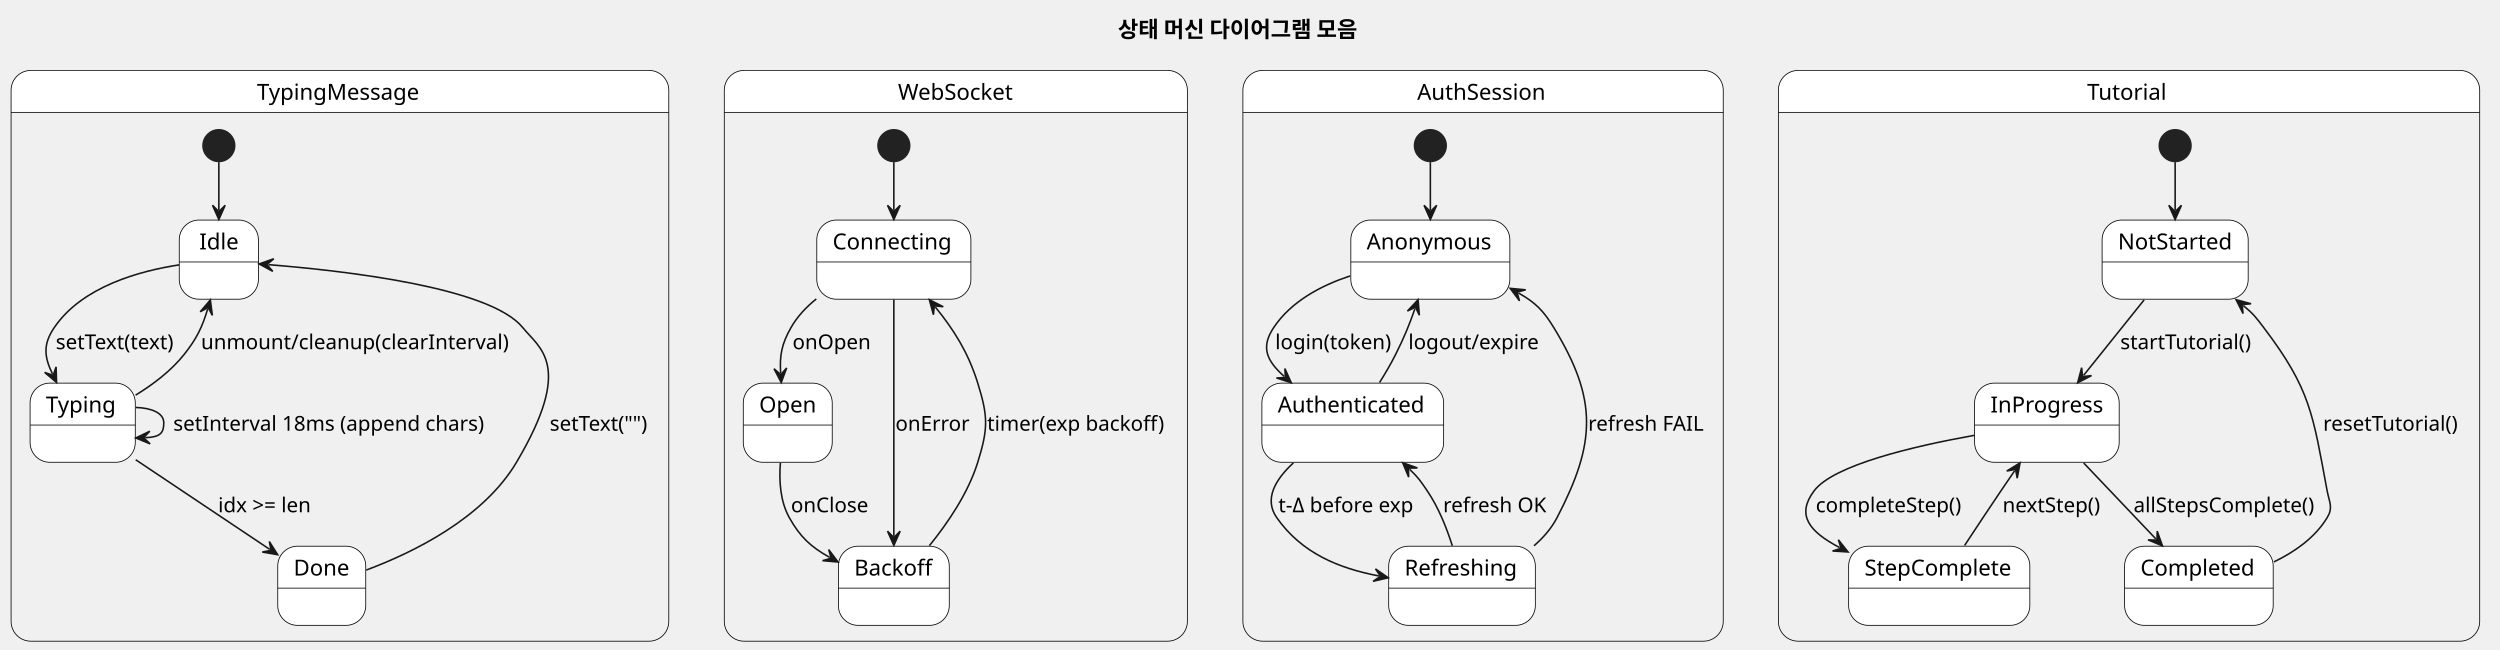
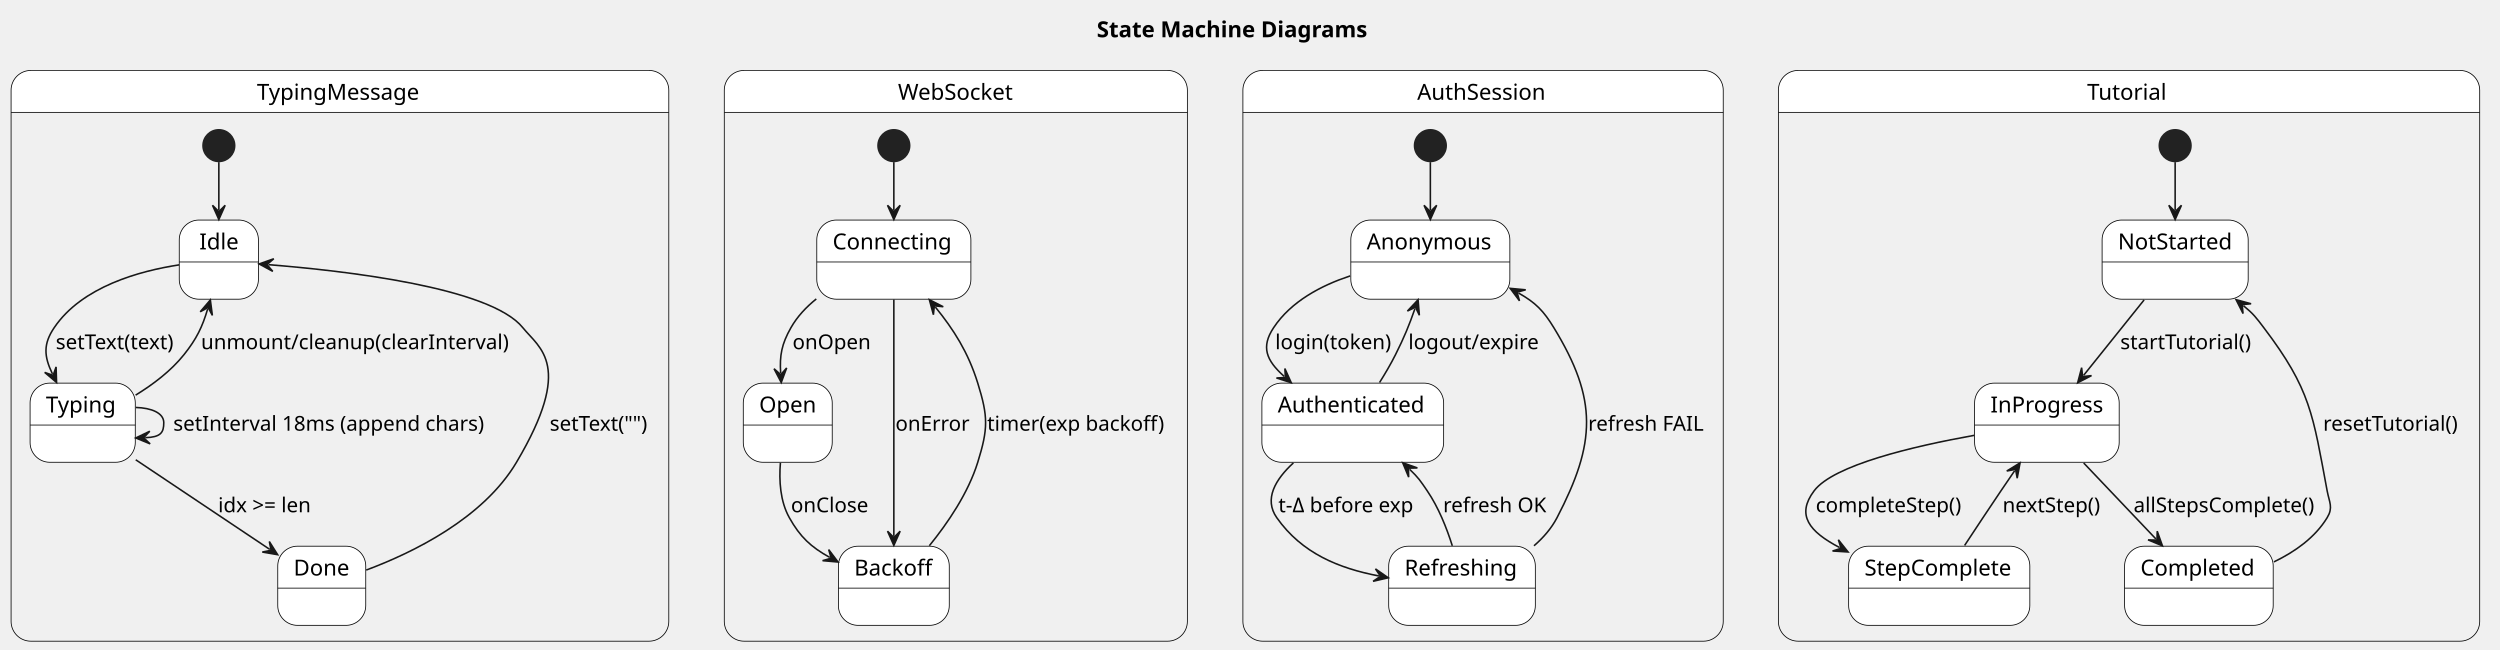
<svg xmlns="http://www.w3.org/2000/svg" contentStyleType="text/css" data-diagram-type="STATE" height="410px" preserveAspectRatio="none" style="width:1579px;height:410px;background:#FFFFFF;" version="1.1" viewBox="0 0 1579 410" width="1579px" zoomAndPan="magnify">
  <defs />
  <g>
    <g class="title" data-source-line="8">
-       <text fill="#000000" font-family="sans-serif" font-size="14" font-weight="bold" lengthAdjust="spacing" textLength="147.053" x="706.063" y="23.535">상태 머신 다이어그램 모음</text>
+       <text fill="#000000" font-family="sans-serif" font-size="14" font-weight="bold" lengthAdjust="spacing" textLength="173.749" x="692.715" y="23.535">State Machine Diagrams</text>
    </g>
    <path d="M19.5,44.488 L409.907,44.488 A12.5,12.5 0 0 1 422.407,56.988 L422.407,70.977 L7,70.977 L7,56.988 A12.5,12.5 0 0 1 19.5,44.488" fill="#FFFFFF" />
    <rect fill="none" height="360.488" rx="12.5" ry="12.5" style="stroke:#000000;stroke-width:0.5;" width="415.407" x="7" y="44.488" />
    <line style="stroke:#000000;stroke-width:0.5;" x1="7" x2="422.407" y1="70.977" y2="70.977" />
    <text fill="#000000" font-family="sans-serif" font-size="14" lengthAdjust="spacing" textLength="104.836" x="162.285" y="63.023">TypingMessage</text>
    <ellipse cx="138.22" cy="91.977" fill="#222222" rx="10" ry="10" style="stroke:#222222;stroke-width:1;" />
    <g id="TypingMessage.Idle">
      <rect fill="#FFFFFF" height="50" rx="12.5" ry="12.5" style="stroke:#000000;stroke-width:0.5;" width="50" x="113.22" y="138.977" />
      <line style="stroke:#000000;stroke-width:0.5;" x1="113.22" x2="163.22" y1="165.465" y2="165.465" />
      <text fill="#000000" font-family="sans-serif" font-size="14" lengthAdjust="spacing" textLength="24.691" x="125.874" y="157.512">Idle</text>
    </g>
    <g id="TypingMessage.Typing">
      <rect fill="#FFFFFF" height="50" rx="12.5" ry="12.5" style="stroke:#000000;stroke-width:0.5;" width="66.443" x="19" y="241.977" />
      <line style="stroke:#000000;stroke-width:0.5;" x1="19" x2="85.443" y1="268.465" y2="268.465" />
      <text fill="#000000" font-family="sans-serif" font-size="14" lengthAdjust="spacing" textLength="46.443" x="29" y="260.512">Typing</text>
    </g>
    <g id="TypingMessage.Done">
      <rect fill="#FFFFFF" height="50" rx="12.5" ry="12.5" style="stroke:#000000;stroke-width:0.5;" width="55.574" x="175.43" y="344.977" />
      <line style="stroke:#000000;stroke-width:0.5;" x1="175.43" x2="231.004" y1="371.465" y2="371.465" />
      <text fill="#000000" font-family="sans-serif" font-size="14" lengthAdjust="spacing" textLength="35.574" x="185.43" y="363.512">Done</text>
    </g>
    <g class="link" data-entity-1=".start.TypingMessage" data-entity-2="Idle" data-source-line="12" data-uid="lnk4" id="link_.start.TypingMessage_Idle">
      <path d="M138.22,102.417 C138.22,111.677 138.22,120.167 138.22,132.657" fill="none" id="*start*TypingMessage-to-Idle" style="stroke:#181818;stroke-width:1;" />
      <polygon fill="#181818" points="138.22,138.657,142.22,129.657,138.22,133.657,134.22,129.657,138.22,138.657" style="stroke:#181818;stroke-width:1;" />
    </g>
    <g class="link" data-entity-1="Idle" data-entity-2="Typing" data-source-line="13" data-uid="lnk6" id="link_Idle_Typing">
      <path d="M113.13,167.297 C88.37,171.077 51.75,180.987 34.22,206.977 C27.27,217.277 27.714,224.952 33.124,236.172" fill="none" id="Idle-to-Typing" style="stroke:#181818;stroke-width:1;" />
      <polygon fill="#181818" points="35.73,241.577,35.424,231.732,33.558,237.073,28.218,235.207,35.73,241.577" style="stroke:#181818;stroke-width:1;" />
      <text fill="#000000" font-family="sans-serif" font-size="13" lengthAdjust="spacing" textLength="80.425" x="35.22" y="220.545">setText(text)</text>
    </g>
    <g class="link" data-entity-1="Typing" data-entity-2="Typing" data-source-line="14" data-uid="lnk7" id="link_Typing_Typing">
      <path d="M85.72,257.347 C95.69,257.627 103.44,260.837 103.44,266.977 C103.44,273.117 101.688,276.152 91.718,276.442" fill="none" id="Typing-to-Typing" style="stroke:#181818;stroke-width:1;" />
      <polygon fill="#181818" points="85.72,276.617,94.832,280.353,90.718,276.471,94.6,272.357,85.72,276.617" style="stroke:#181818;stroke-width:1;" />
      <text fill="#000000" font-family="sans-serif" font-size="13" lengthAdjust="spacing" textLength="202.522" x="109.44" y="272.045">setInterval 18ms (append chars)</text>
    </g>
    <g class="link" data-entity-1="Typing" data-entity-2="Done" data-source-line="15" data-uid="lnk9" id="link_Typing_Done">
      <path d="M85.73,290.397 C112.67,308.407 145.073,330.081 170.383,347.011" fill="none" id="Typing-to-Done" style="stroke:#181818;stroke-width:1;" />
      <polygon fill="#181818" points="175.37,350.347,170.113,342.018,171.214,347.567,165.665,348.667,175.37,350.347" style="stroke:#181818;stroke-width:1;" />
      <text fill="#000000" font-family="sans-serif" font-size="13" lengthAdjust="spacing" textLength="67.876" x="137.76" y="323.545">idx &gt;= len</text>
    </g>
    <g class="link" data-entity-1="Done" data-entity-2="Idle" data-source-line="16" data-uid="lnk10" id="link_Done_Idle">
      <path d="M231.3,360.057 C260.6,349.127 305.15,327.517 326.22,291.977 C362.66,230.507 340.76,220.067 330.22,206.977 C309.58,181.327 216.911,170.954 169.611,167.174" fill="none" id="Done-to-Idle" style="stroke:#181818;stroke-width:1;" />
      <polygon fill="#181818" points="163.63,166.697,172.283,171.401,168.614,167.095,172.92,163.426,163.63,166.697" style="stroke:#181818;stroke-width:1;" />
      <text fill="#000000" font-family="sans-serif" font-size="13" lengthAdjust="spacing" textLength="65.197" x="347.21" y="272.045">setText("")</text>
    </g>
    <g class="link" data-entity-1="Typing" data-entity-2="Idle" data-source-line="17" data-uid="lnk11" id="link_Typing_Idle">
      <path d="M85.65,249.567 C96.58,242.877 108.02,234.257 116.22,223.977 C124.2,213.977 127.77,206.548 131.15,195.178" fill="none" id="Typing-to-Idle" style="stroke:#181818;stroke-width:1;" />
      <polygon fill="#181818" points="132.86,189.427,126.461,196.914,131.435,194.219,134.13,199.193,132.86,189.427" style="stroke:#181818;stroke-width:1;" />
      <text fill="#000000" font-family="sans-serif" font-size="13" lengthAdjust="spacing" textLength="198.745" x="126.96" y="220.545">unmount/cleanup(clearInterval)</text>
    </g>
    <path d="M469.96,44.488 L737.448,44.488 A12.5,12.5 0 0 1 749.948,56.988 L749.948,70.977 L457.46,70.977 L457.46,56.988 A12.5,12.5 0 0 1 469.96,44.488" fill="#FFFFFF" />
    <rect fill="none" height="360.488" rx="12.5" ry="12.5" style="stroke:#000000;stroke-width:0.5;" width="292.488" x="457.46" y="44.488" />
    <line style="stroke:#000000;stroke-width:0.5;" x1="457.46" x2="749.948" y1="70.977" y2="70.977" />
    <text fill="#000000" font-family="sans-serif" font-size="14" lengthAdjust="spacing" textLength="73.117" x="567.145" y="63.023">WebSocket</text>
    <ellipse cx="564.55" cy="91.977" fill="#222222" rx="10" ry="10" style="stroke:#222222;stroke-width:1;" />
    <g id="WebSocket.Connecting">
      <rect fill="#FFFFFF" height="50" rx="12.5" ry="12.5" style="stroke:#000000;stroke-width:0.5;" width="97.335" x="515.88" y="138.977" />
      <line style="stroke:#000000;stroke-width:0.5;" x1="515.88" x2="613.215" y1="165.465" y2="165.465" />
      <text fill="#000000" font-family="sans-serif" font-size="14" lengthAdjust="spacing" textLength="77.335" x="525.88" y="157.512">Connecting</text>
    </g>
    <g id="WebSocket.Open">
      <rect fill="#FFFFFF" height="50" rx="12.5" ry="12.5" style="stroke:#000000;stroke-width:0.5;" width="56.176" x="469.46" y="241.977" />
      <line style="stroke:#000000;stroke-width:0.5;" x1="469.46" x2="525.636" y1="268.465" y2="268.465" />
      <text fill="#000000" font-family="sans-serif" font-size="14" lengthAdjust="spacing" textLength="36.176" x="479.46" y="260.512">Open</text>
    </g>
    <g id="WebSocket.Backoff">
      <rect fill="#FFFFFF" height="50" rx="12.5" ry="12.5" style="stroke:#000000;stroke-width:0.5;" width="70.032" x="529.53" y="344.977" />
      <line style="stroke:#000000;stroke-width:0.5;" x1="529.53" x2="599.562" y1="371.465" y2="371.465" />
      <text fill="#000000" font-family="sans-serif" font-size="14" lengthAdjust="spacing" textLength="50.032" x="539.53" y="363.512">Backoff</text>
    </g>
    <g class="link" data-entity-1=".start.WebSocket" data-entity-2="Connecting" data-source-line="22" data-uid="lnk14" id="link_.start.WebSocket_Connecting">
      <path d="M564.55,102.417 C564.55,111.677 564.55,120.167 564.55,132.657" fill="none" id="*start*WebSocket-to-Connecting" style="stroke:#181818;stroke-width:1;" />
      <polygon fill="#181818" points="564.55,138.657,568.55,129.657,564.55,133.657,560.55,129.657,564.55,138.657" style="stroke:#181818;stroke-width:1;" />
    </g>
    <g class="link" data-entity-1="Connecting" data-entity-2="Open" data-source-line="23" data-uid="lnk16" id="link_Connecting_Open">
      <path d="M515.57,188.807 C509.2,193.927 503.52,199.967 499.55,206.977 C493.69,217.317 492.356,224.418 493.056,235.628" fill="none" id="Connecting-to-Open" style="stroke:#181818;stroke-width:1;" />
      <polygon fill="#181818" points="493.43,241.617,496.861,232.385,493.118,236.626,488.877,232.883,493.43,241.617" style="stroke:#181818;stroke-width:1;" />
      <text fill="#000000" font-family="sans-serif" font-size="13" lengthAdjust="spacing" textLength="49.645" x="500.55" y="220.545">onOpen</text>
    </g>
    <g class="link" data-entity-1="Connecting" data-entity-2="Backoff" data-source-line="24" data-uid="lnk18" id="link_Connecting_Backoff">
      <path d="M564.55,189.177 C564.55,228.337 564.55,299.147 564.55,338.487" fill="none" id="Connecting-to-Backoff" style="stroke:#181818;stroke-width:1;" />
      <polygon fill="#181818" points="564.55,344.487,568.55,335.487,564.55,339.487,560.55,335.487,564.55,344.487" style="stroke:#181818;stroke-width:1;" />
      <text fill="#000000" font-family="sans-serif" font-size="13" lengthAdjust="spacing" textLength="47.042" x="565.55" y="272.045">onError</text>
    </g>
    <g class="link" data-entity-1="Open" data-entity-2="Backoff" data-source-line="25" data-uid="lnk19" id="link_Open_Backoff">
      <path d="M492.91,292.307 C491.99,303.527 492.74,316.607 498.55,326.977 C505.38,339.187 512.154,345.455 524.084,352.075" fill="none" id="Open-to-Backoff" style="stroke:#181818;stroke-width:1;" />
      <polygon fill="#181818" points="529.33,354.987,523.401,347.122,524.958,352.56,519.52,354.117,529.33,354.987" style="stroke:#181818;stroke-width:1;" />
      <text fill="#000000" font-family="sans-serif" font-size="13" lengthAdjust="spacing" textLength="50.661" x="499.55" y="323.545">onClose</text>
    </g>
    <g class="link" data-entity-1="Backoff" data-entity-2="Connecting" data-source-line="26" data-uid="lnk20" id="link_Backoff_Connecting">
      <path d="M586.97,344.677 C598.54,330.457 611.48,311.507 617.55,291.977 C624.15,270.757 624.15,263.197 617.55,241.977 C611.48,222.447 602.327,208.151 590.757,193.931" fill="none" id="Backoff-to-Connecting" style="stroke:#181818;stroke-width:1;" />
      <polygon fill="#181818" points="586.97,189.277,589.547,198.782,590.126,193.155,595.753,193.733,586.97,189.277" style="stroke:#181818;stroke-width:1;" />
      <text fill="#000000" font-family="sans-serif" font-size="13" lengthAdjust="spacing" textLength="116.448" x="623.5" y="272.045">timer(exp backoff)</text>
    </g>
    <path d="M797.51,44.488 L1075.898,44.488 A12.5,12.5 0 0 1 1088.398,56.988 L1088.398,70.977 L785.01,70.977 L785.01,56.988 A12.5,12.5 0 0 1 797.51,44.488" fill="#FFFFFF" />
    <rect fill="none" height="360.488" rx="12.5" ry="12.5" style="stroke:#000000;stroke-width:0.5;" width="303.388" x="785.01" y="44.488" />
    <line style="stroke:#000000;stroke-width:0.5;" x1="785.01" x2="1088.398" y1="70.977" y2="70.977" />
    <text fill="#000000" font-family="sans-serif" font-size="14" lengthAdjust="spacing" textLength="83.221" x="895.093" y="63.023">AuthSession</text>
    <ellipse cx="903.41" cy="91.977" fill="#222222" rx="10" ry="10" style="stroke:#222222;stroke-width:1;" />
    <g id="AuthSession.Anonymous">
      <rect fill="#FFFFFF" height="50" rx="12.5" ry="12.5" style="stroke:#000000;stroke-width:0.5;" width="100.445" x="853.18" y="138.977" />
      <line style="stroke:#000000;stroke-width:0.5;" x1="853.18" x2="953.625" y1="165.465" y2="165.465" />
      <text fill="#000000" font-family="sans-serif" font-size="14" lengthAdjust="spacing" textLength="80.445" x="863.18" y="157.512">Anonymous</text>
    </g>
    <g id="AuthSession.Authenticated">
      <rect fill="#FFFFFF" height="50" rx="12.5" ry="12.5" style="stroke:#000000;stroke-width:0.5;" width="114.794" x="797.01" y="241.977" />
      <line style="stroke:#000000;stroke-width:0.5;" x1="797.01" x2="911.804" y1="268.465" y2="268.465" />
      <text fill="#000000" font-family="sans-serif" font-size="14" lengthAdjust="spacing" textLength="94.794" x="807.01" y="260.512">Authenticated</text>
    </g>
    <g id="AuthSession.Refreshing">
      <rect fill="#FFFFFF" height="50" rx="12.5" ry="12.5" style="stroke:#000000;stroke-width:0.5;" width="92.618" x="877.1" y="344.977" />
      <line style="stroke:#000000;stroke-width:0.5;" x1="877.1" x2="969.718" y1="371.465" y2="371.465" />
      <text fill="#000000" font-family="sans-serif" font-size="14" lengthAdjust="spacing" textLength="72.618" x="887.1" y="363.512">Refreshing</text>
    </g>
    <g class="link" data-entity-1=".start.AuthSession" data-entity-2="Anonymous" data-source-line="31" data-uid="lnk23" id="link_.start.AuthSession_Anonymous">
      <path d="M903.41,102.417 C903.41,111.677 903.41,120.167 903.41,132.657" fill="none" id="*start*AuthSession-to-Anonymous" style="stroke:#181818;stroke-width:1;" />
      <polygon fill="#181818" points="903.41,138.657,907.41,129.657,903.41,133.657,899.41,129.657,903.41,138.657" style="stroke:#181818;stroke-width:1;" />
    </g>
    <g class="link" data-entity-1="Anonymous" data-entity-2="Authenticated" data-source-line="32" data-uid="lnk25" id="link_Anonymous_Authenticated">
      <path d="M852.78,174.257 C834.36,180.347 815.38,190.397 804.41,206.977 C796.4,219.067 799.575,227.459 811.095,237.75" fill="none" id="Anonymous-to-Authenticated" style="stroke:#181818;stroke-width:1;" />
      <polygon fill="#181818" points="815.57,241.747,811.523,232.768,811.841,238.416,806.193,238.734,815.57,241.747" style="stroke:#181818;stroke-width:1;" />
      <text fill="#000000" font-family="sans-serif" font-size="13" lengthAdjust="spacing" textLength="75.886" x="805.41" y="220.545">login(token)</text>
    </g>
    <g class="link" data-entity-1="Authenticated" data-entity-2="Anonymous" data-source-line="33" data-uid="lnk26" id="link_Authenticated_Anonymous">
      <path d="M871.31,241.617 C874.88,235.967 878.46,229.867 881.41,223.977 C886.94,212.927 889.89,205.8 893.68,194.96" fill="none" id="Authenticated-to-Anonymous" style="stroke:#181818;stroke-width:1;" />
      <polygon fill="#181818" points="895.66,189.297,888.914,196.472,894.01,194.016,896.466,199.112,895.66,189.297" style="stroke:#181818;stroke-width:1;" />
      <text fill="#000000" font-family="sans-serif" font-size="13" lengthAdjust="spacing" textLength="87.299" x="889.51" y="220.545">logout/expire</text>
    </g>
    <g class="link" data-entity-1="Authenticated" data-entity-2="Refreshing" data-source-line="34" data-uid="lnk28" id="link_Authenticated_Refreshing">
      <path d="M816.91,292.357 C805.6,302.757 798.13,315.207 806.41,326.977 C822.3,349.567 845.658,358.934 870.938,363.794" fill="none" id="Authenticated-to-Refreshing" style="stroke:#181818;stroke-width:1;" />
      <polygon fill="#181818" points="876.83,364.927,868.747,359.299,871.92,363.983,867.237,367.156,876.83,364.927" style="stroke:#181818;stroke-width:1;" />
      <text fill="#000000" font-family="sans-serif" font-size="13" lengthAdjust="spacing" textLength="93.863" x="807.41" y="323.545">t-Δ before exp</text>
    </g>
    <g class="link" data-entity-1="Refreshing" data-entity-2="Authenticated" data-source-line="35" data-uid="lnk29" id="link_Refreshing_Authenticated">
      <path d="M917.28,344.737 C913.75,333.547 908.56,320.447 901.41,309.977 C897.09,303.647 895.959,301.781 890.289,296.39" fill="none" id="Refreshing-to-Authenticated" style="stroke:#181818;stroke-width:1;" />
      <polygon fill="#181818" points="885.94,292.257,889.707,301.356,889.564,295.702,895.219,295.558,885.94,292.257" style="stroke:#181818;stroke-width:1;" />
      <text fill="#000000" font-family="sans-serif" font-size="13" lengthAdjust="spacing" textLength="67.298" x="911.47" y="323.545">refresh OK</text>
    </g>
    <g class="link" data-entity-1="Refreshing" data-entity-2="Anonymous" data-source-line="36" data-uid="lnk30" id="link_Refreshing_Anonymous">
      <path d="M968.87,344.717 C974.72,339.647 979.88,333.747 983.41,326.977 C1008.04,279.667 1009.2,252.507 981.41,206.977 C974.92,196.347 969.952,191.174 959.052,185.054" fill="none" id="Refreshing-to-Anonymous" style="stroke:#181818;stroke-width:1;" />
      <polygon fill="#181818" points="953.82,182.117,959.709,190.011,958.18,184.564,963.626,183.035,953.82,182.117" style="stroke:#181818;stroke-width:1;" />
      <text fill="#000000" font-family="sans-serif" font-size="13" lengthAdjust="spacing" textLength="75.328" x="1003.07" y="272.045">refresh FAIL</text>
    </g>
    <path d="M1135.73,44.488 L1553.679,44.488 A12.5,12.5 0 0 1 1566.179,56.988 L1566.179,70.977 L1123.23,70.977 L1123.23,56.988 A12.5,12.5 0 0 1 1135.73,44.488" fill="#FFFFFF" />
    <rect fill="none" height="360.488" rx="12.5" ry="12.5" style="stroke:#000000;stroke-width:0.5;" width="442.949" x="1123.23" y="44.488" />
    <line style="stroke:#000000;stroke-width:0.5;" x1="1123.23" x2="1566.179" y1="70.977" y2="70.977" />
    <text fill="#000000" font-family="sans-serif" font-size="14" lengthAdjust="spacing" textLength="52.931" x="1318.239" y="63.023">Tutorial</text>
    <ellipse cx="1373.82" cy="91.977" fill="#222222" rx="10" ry="10" style="stroke:#222222;stroke-width:1;" />
    <g id="Tutorial.NotStarted">
      <rect fill="#FFFFFF" height="50" rx="12.5" ry="12.5" style="stroke:#000000;stroke-width:0.5;" width="92.263" x="1327.69" y="138.977" />
      <line style="stroke:#000000;stroke-width:0.5;" x1="1327.69" x2="1419.953" y1="165.465" y2="165.465" />
      <text fill="#000000" font-family="sans-serif" font-size="14" lengthAdjust="spacing" textLength="72.263" x="1337.69" y="157.512">NotStarted</text>
    </g>
    <g id="Tutorial.InProgress">
      <rect fill="#FFFFFF" height="50" rx="12.5" ry="12.5" style="stroke:#000000;stroke-width:0.5;" width="91.319" x="1247.16" y="241.977" />
      <line style="stroke:#000000;stroke-width:0.5;" x1="1247.16" x2="1338.479" y1="268.465" y2="268.465" />
      <text fill="#000000" font-family="sans-serif" font-size="14" lengthAdjust="spacing" textLength="71.319" x="1257.16" y="260.512">InProgress</text>
    </g>
    <g id="Tutorial.StepComplete">
      <rect fill="#FFFFFF" height="50" rx="12.5" ry="12.5" style="stroke:#000000;stroke-width:0.5;" width="114.439" x="1167.6" y="344.977" />
      <line style="stroke:#000000;stroke-width:0.5;" x1="1167.6" x2="1282.039" y1="371.465" y2="371.465" />
      <text fill="#000000" font-family="sans-serif" font-size="14" lengthAdjust="spacing" textLength="94.439" x="1177.6" y="363.512">StepComplete</text>
    </g>
    <g id="Tutorial.Completed">
      <rect fill="#FFFFFF" height="50" rx="12.5" ry="12.5" style="stroke:#000000;stroke-width:0.5;" width="93.862" x="1341.89" y="344.977" />
      <line style="stroke:#000000;stroke-width:0.5;" x1="1341.89" x2="1435.752" y1="371.465" y2="371.465" />
      <text fill="#000000" font-family="sans-serif" font-size="14" lengthAdjust="spacing" textLength="73.862" x="1351.89" y="363.512">Completed</text>
    </g>
    <g class="link" data-entity-1=".start.Tutorial" data-entity-2="NotStarted" data-source-line="41" data-uid="lnk33" id="link_.start.Tutorial_NotStarted">
      <path d="M1373.82,102.417 C1373.82,111.677 1373.82,120.167 1373.82,132.657" fill="none" id="*start*Tutorial-to-NotStarted" style="stroke:#181818;stroke-width:1;" />
      <polygon fill="#181818" points="1373.82,138.657,1377.82,129.657,1373.82,133.657,1369.82,129.657,1373.82,138.657" style="stroke:#181818;stroke-width:1;" />
    </g>
    <g class="link" data-entity-1="NotStarted" data-entity-2="InProgress" data-source-line="42" data-uid="lnk35" id="link_NotStarted_InProgress">
      <path d="M1354.22,189.427 C1341.48,205.307 1328.703,221.235 1316.003,237.075" fill="none" id="NotStarted-to-InProgress" style="stroke:#181818;stroke-width:1;" />
      <polygon fill="#181818" points="1312.25,241.757,1321.001,237.237,1315.378,237.856,1314.759,232.233,1312.25,241.757" style="stroke:#181818;stroke-width:1;" />
      <text fill="#000000" font-family="sans-serif" font-size="13" lengthAdjust="spacing" textLength="86.455" x="1339.17" y="220.545">startTutorial()</text>
    </g>
    <g class="link" data-entity-1="InProgress" data-entity-2="StepComplete" data-source-line="43" data-uid="lnk37" id="link_InProgress_StepComplete">
      <path d="M1246.9,274.967 C1208.5,281.857 1158.09,293.717 1145.82,309.977 C1134.23,325.347 1142.764,335.825 1161.934,345.855" fill="none" id="InProgress-to-StepComplete" style="stroke:#181818;stroke-width:1;" />
      <polygon fill="#181818" points="1167.25,348.637,1161.13,340.92,1162.82,346.319,1157.421,348.008,1167.25,348.637" style="stroke:#181818;stroke-width:1;" />
      <text fill="#000000" font-family="sans-serif" font-size="13" lengthAdjust="spacing" textLength="93.812" x="1146.82" y="323.545">completeStep()</text>
    </g>
    <g class="link" data-entity-1="StepComplete" data-entity-2="InProgress" data-source-line="44" data-uid="lnk38" id="link_StepComplete_InProgress">
      <path d="M1240.84,344.507 C1247.85,333.867 1256.19,321.267 1263.82,309.977 C1267.69,304.247 1268.499,303.06 1272.469,297.29" fill="none" id="StepComplete-to-InProgress" style="stroke:#181818;stroke-width:1;" />
      <polygon fill="#181818" points="1275.87,292.347,1267.473,297.494,1273.036,296.466,1274.064,302.028,1275.87,292.347" style="stroke:#181818;stroke-width:1;" />
      <text fill="#000000" font-family="sans-serif" font-size="13" lengthAdjust="spacing" textLength="63.889" x="1264.82" y="323.545">nextStep()</text>
    </g>
    <g class="link" data-entity-1="InProgress" data-entity-2="Completed" data-source-line="45" data-uid="lnk40" id="link_InProgress_Completed">
      <path d="M1316.06,292.427 C1331.16,308.307 1346.617,324.567 1361.667,340.407" fill="none" id="InProgress-to-Completed" style="stroke:#181818;stroke-width:1;" />
      <polygon fill="#181818" points="1365.8,344.757,1362.501,335.477,1362.356,341.132,1356.701,340.987,1365.8,344.757" style="stroke:#181818;stroke-width:1;" />
      <text fill="#000000" font-family="sans-serif" font-size="13" lengthAdjust="spacing" textLength="117.47" x="1347.57" y="323.545">allStepsComplete()</text>
    </g>
    <g class="link" data-entity-1="Completed" data-entity-2="NotStarted" data-source-line="46" data-uid="lnk41" id="link_Completed_NotStarted">
      <path d="M1436.21,354.887 C1449.39,348.547 1462.17,339.567 1469.82,326.977 C1473.75,320.517 1471.21,317.407 1469.82,309.977 C1460.78,261.707 1459.5,246.107 1429.82,206.977 C1424.9,200.487 1423.363,198.316 1416.923,193.046" fill="none" id="Completed-to-NotStarted" style="stroke:#181818;stroke-width:1;" />
      <polygon fill="#181818" points="1412.28,189.247,1416.712,198.042,1416.149,192.413,1421.778,191.851,1412.28,189.247" style="stroke:#181818;stroke-width:1;" />
      <text fill="#000000" font-family="sans-serif" font-size="13" lengthAdjust="spacing" textLength="88.899" x="1467.28" y="272.045">resetTutorial()</text>
    </g>
  </g>
</svg>
